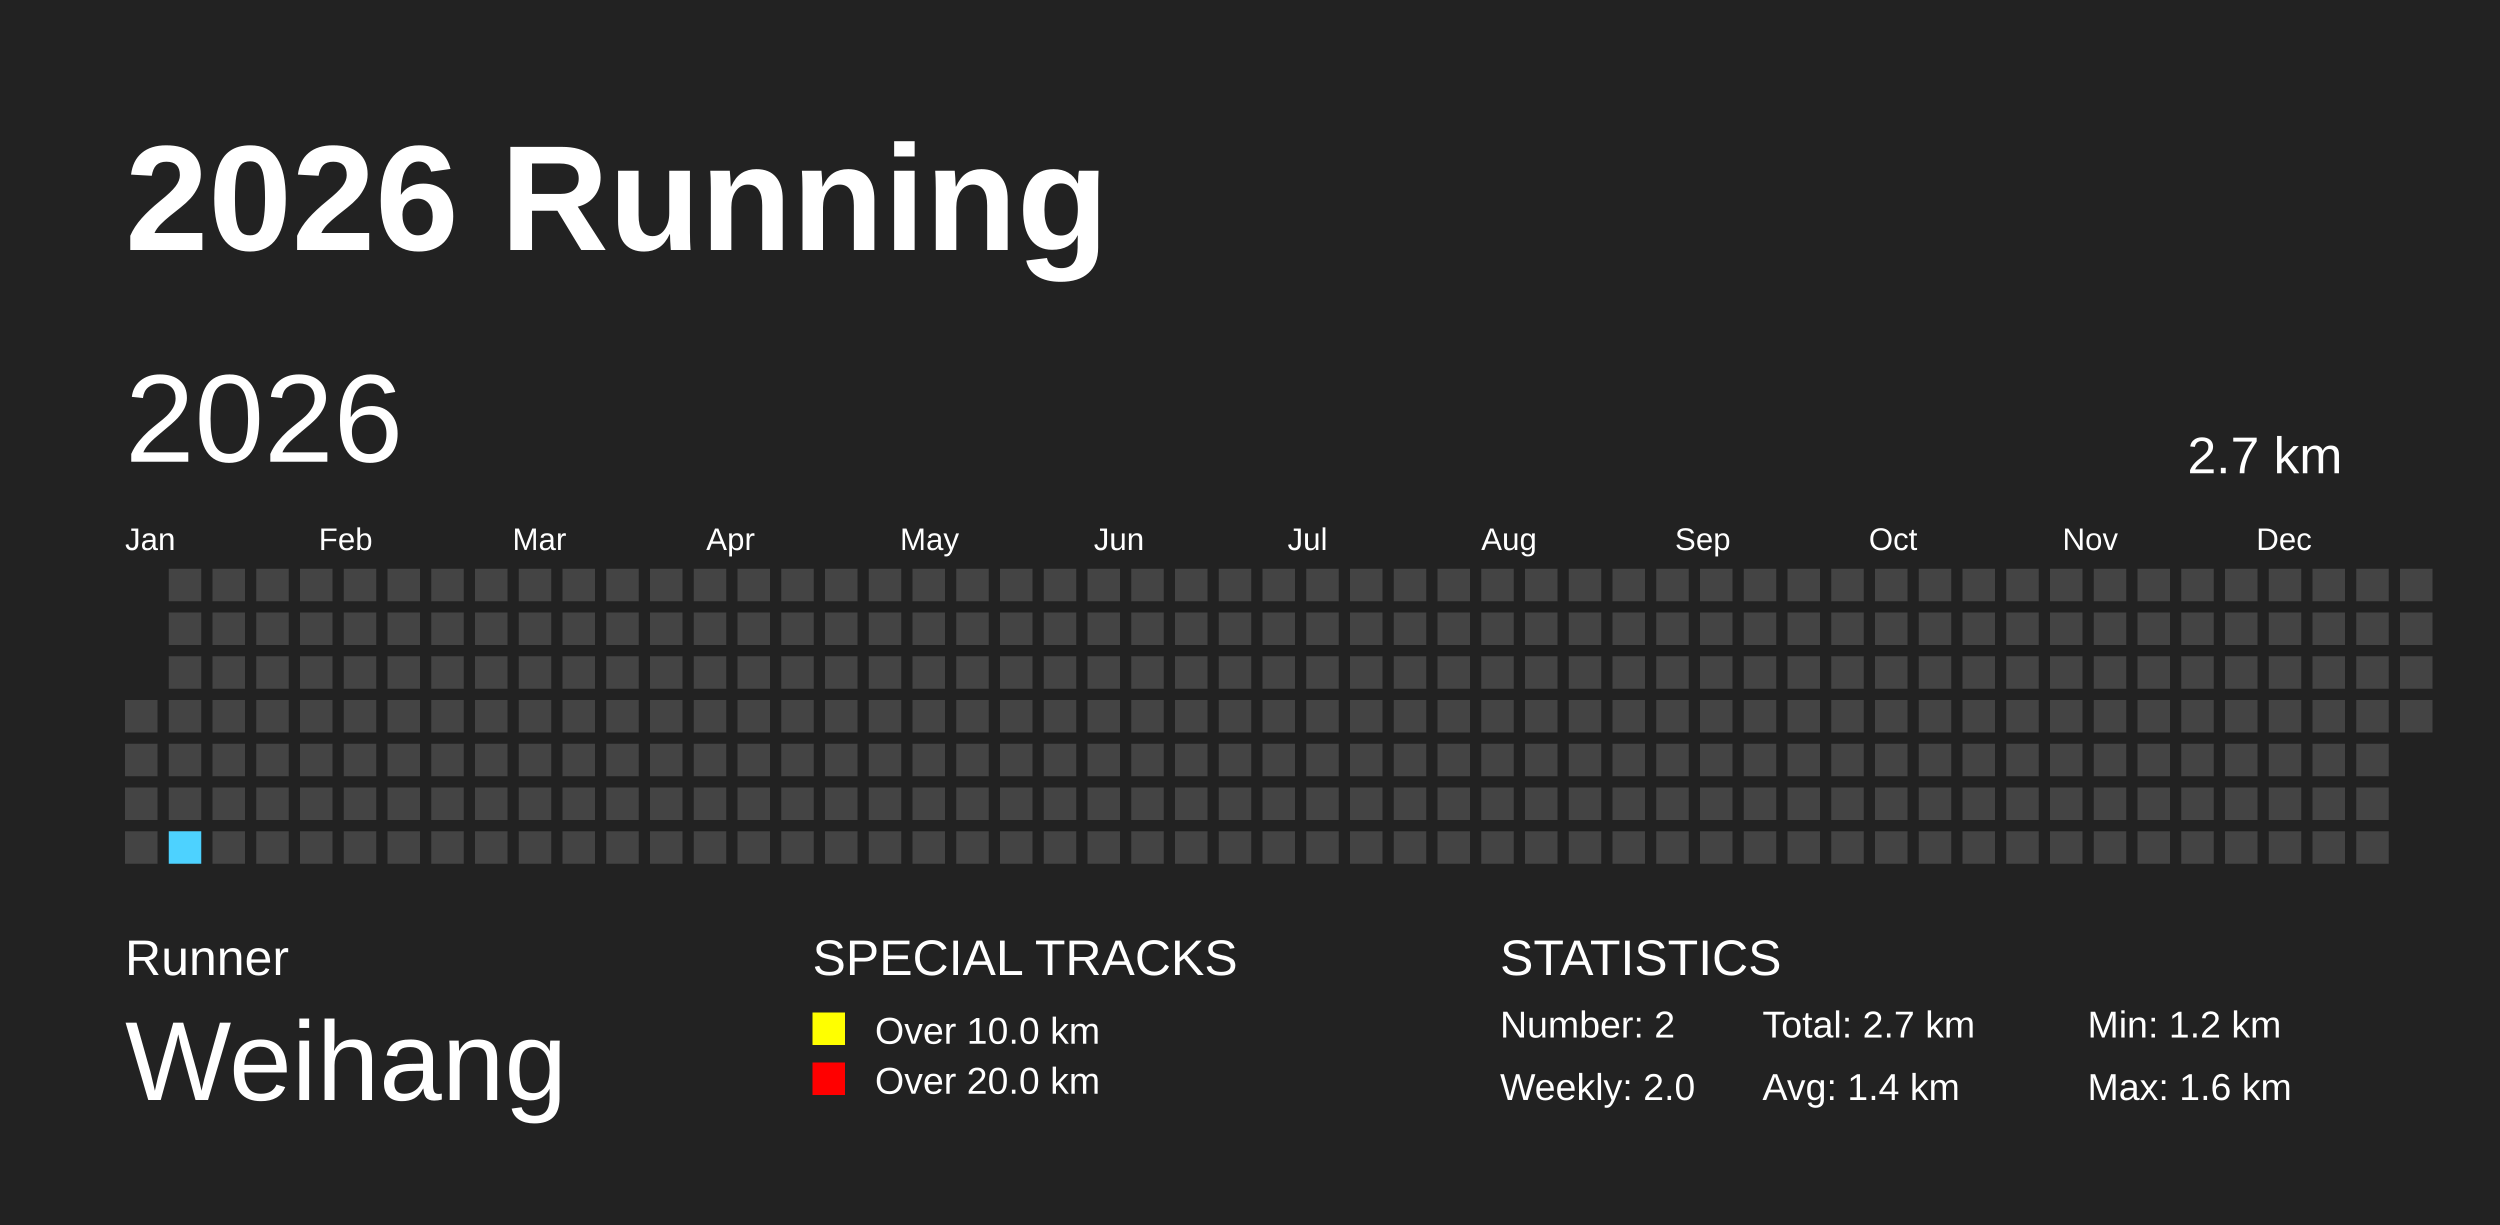
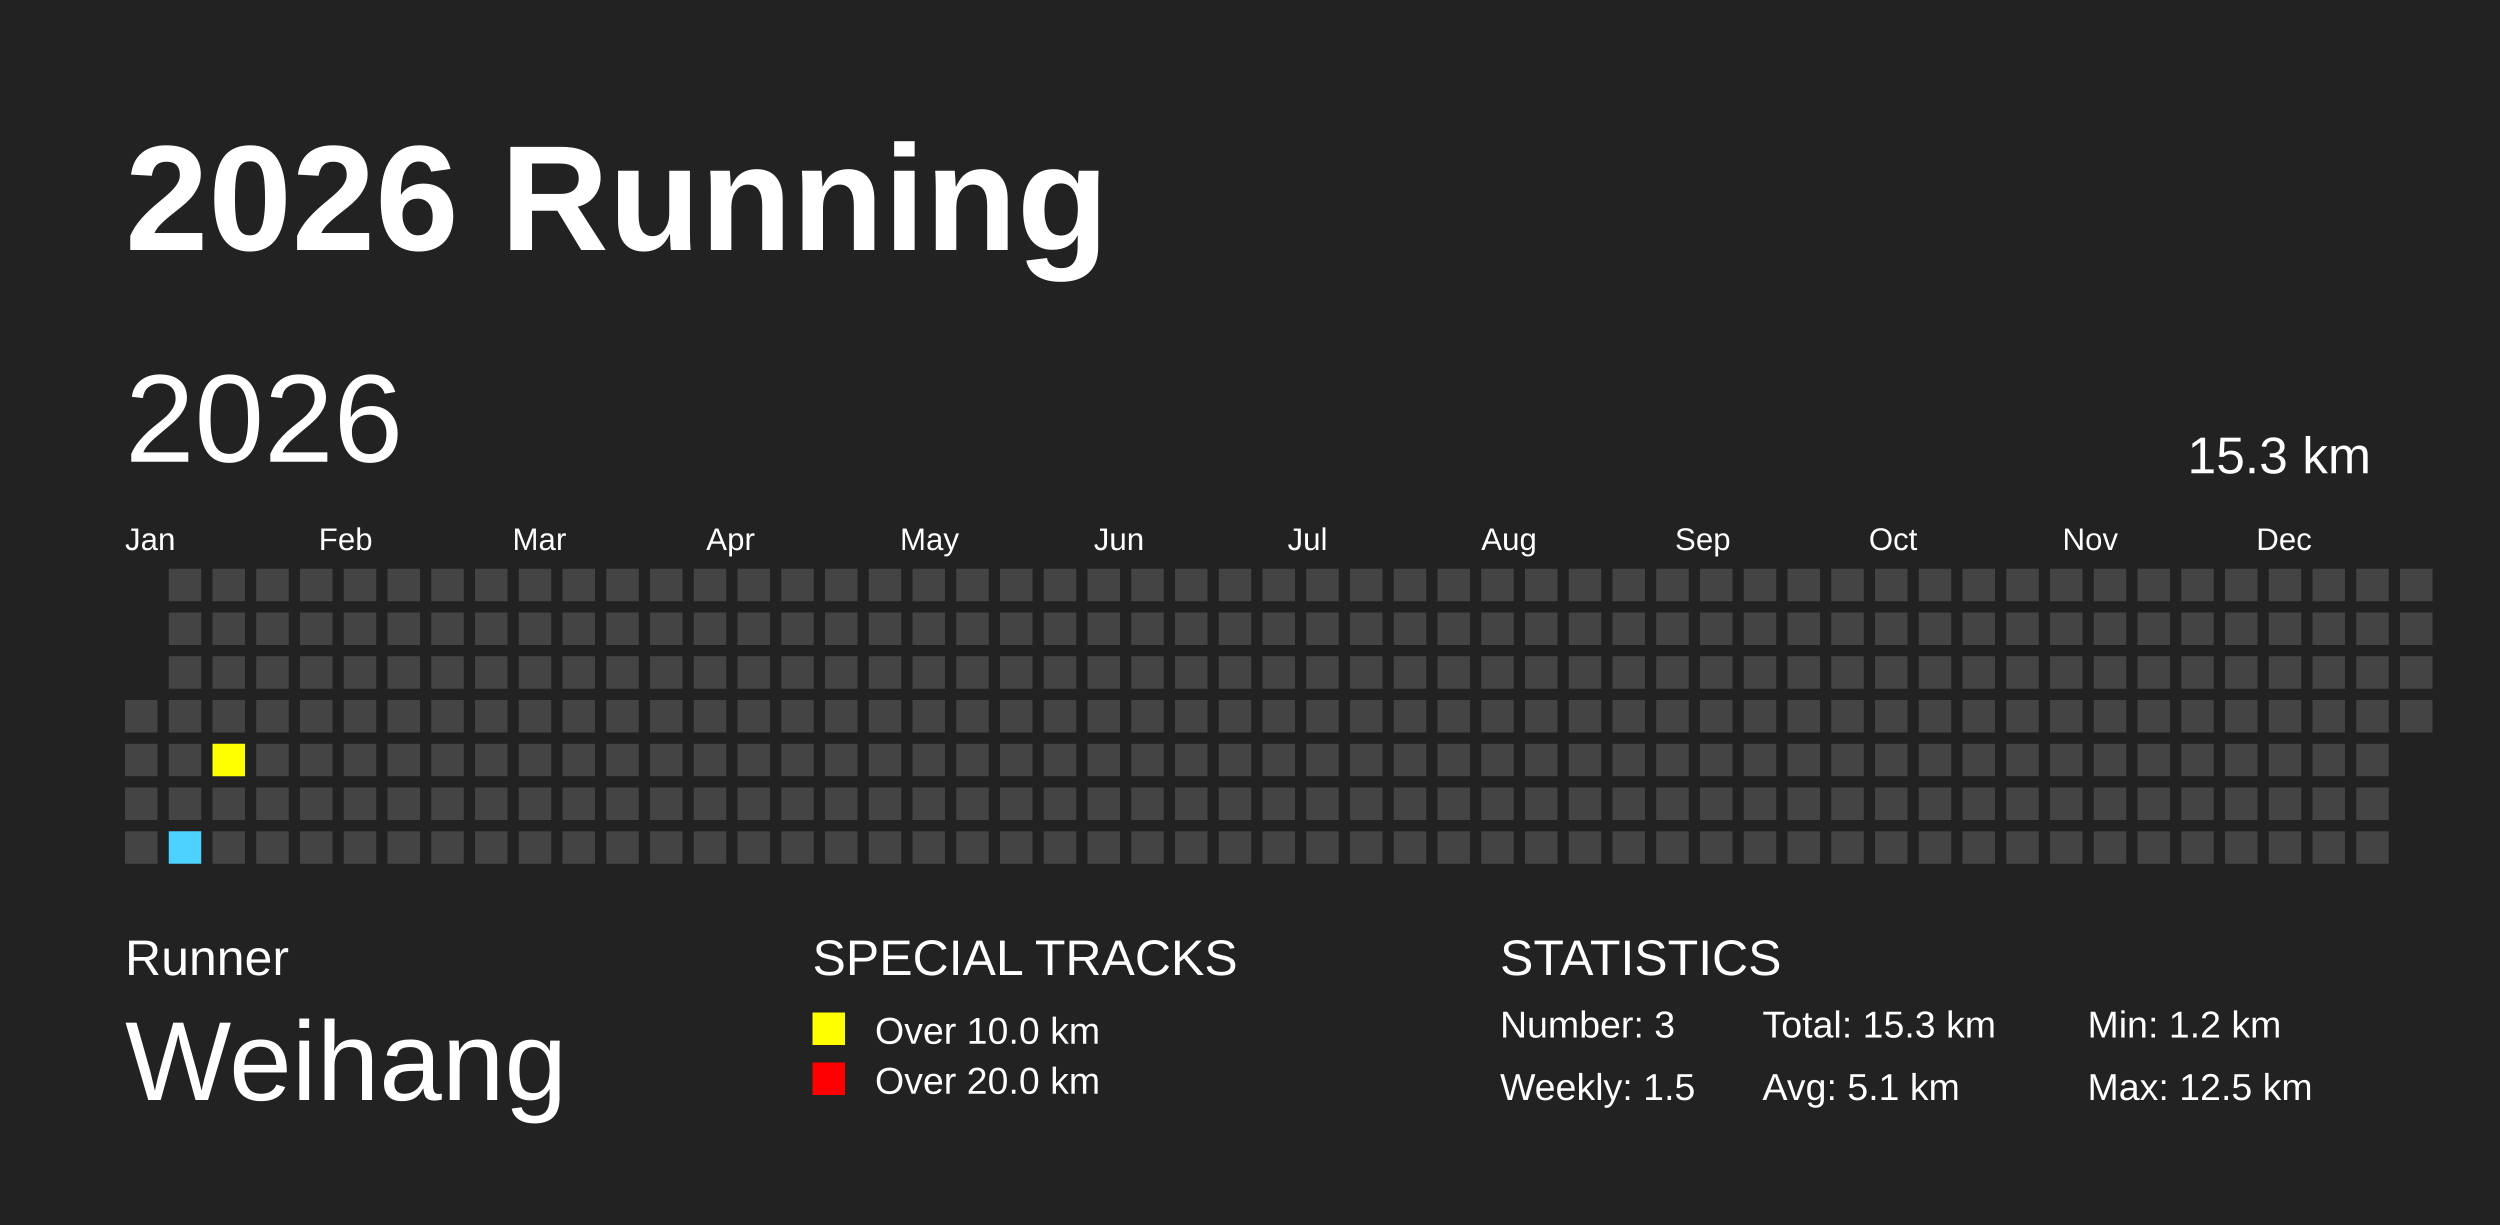
<svg xmlns="http://www.w3.org/2000/svg" baseProfile="full" height="98mm" version="1.1" viewBox="0,0,200,98" width="200mm">
  <defs />
  <rect fill="#222222" height="98" width="200" x="0" y="0" />
  <text fill="#FFFFFF" style="font-size:12px; font-family:Arial; font-weight:bold;" x="10" y="20">2026 Running</text>
  <text fill="#FFFFFF" style="font-size:4px; font-family:Arial" x="10" y="78">Runner</text>
  <text fill="#FFFFFF" style="font-size:9px; font-family:Arial" x="10" y="88">Weihang</text>
  <text fill="#FFFFFF" style="font-size:4px; font-family:Arial" x="65" y="78">SPECIAL TRACKS</text>
  <rect fill="yellow" height="2.6" width="2.6" x="65" y="81" />
  <text fill="#FFFFFF" style="font-size:3px; font-family:Arial" x="70" y="83.5">Over 10.0 km</text>
  <rect fill="red" height="2.6" width="2.6" x="65" y="85" />
  <text fill="#FFFFFF" style="font-size:3px; font-family:Arial" x="70" y="87.5">Over 20.0 km</text>
  <text fill="#FFFFFF" style="font-size:4px; font-family:Arial" x="120" y="78">STATISTICS</text>
-   <text fill="#FFFFFF" style="font-size:3px; font-family:Arial" x="120" y="83">Number: 2</text>
-   <text fill="#FFFFFF" style="font-size:3px; font-family:Arial" x="120" y="88">Weekly: 2.0</text>
-   <text fill="#FFFFFF" style="font-size:3px; font-family:Arial" x="141" y="83">Total: 2.7 km</text>
-   <text fill="#FFFFFF" style="font-size:3px; font-family:Arial" x="141" y="88">Avg: 1.4 km</text>
+   <text fill="#FFFFFF" style="font-size:3px; font-family:Arial" x="120" y="83">Number: 3</text>
+   <text fill="#FFFFFF" style="font-size:3px; font-family:Arial" x="120" y="88">Weekly: 1.5</text>
+   <text fill="#FFFFFF" style="font-size:3px; font-family:Arial" x="141" y="83">Total: 15.3 km</text>
+   <text fill="#FFFFFF" style="font-size:3px; font-family:Arial" x="141" y="88">Avg: 5.1 km</text>
  <text fill="#FFFFFF" style="font-size:3px; font-family:Arial" x="167" y="83">Min: 1.2 km</text>
-   <text fill="#FFFFFF" style="font-size:3px; font-family:Arial" x="167" y="88">Max: 1.6 km</text>
+   <text fill="#FFFFFF" style="font-size:3px; font-family:Arial" x="167" y="88">Max: 12.5 km</text>
  <text dominant-baseline="hanging" fill="#FFFFFF" style="font-size:10.0px; font-family:Arial;" x="10" y="30">2026</text>
-   <text dominant-baseline="hanging" fill="#FFFFFF" style="font-size:4.125px; font-family:Arial;" x="175" y="35">2.7 km</text>
+   <text dominant-baseline="hanging" fill="#FFFFFF" style="font-size:4.125px; font-family:Arial;" x="175" y="35">15.3 km</text>
  <text fill="#FFFFFF" style="font-size:2.5px; font-family:Arial" x="10.0" y="44">Jan</text>
  <text fill="#FFFFFF" style="font-size:2.5px; font-family:Arial" x="25.5" y="44">Feb</text>
  <text fill="#FFFFFF" style="font-size:2.5px; font-family:Arial" x="41.0" y="44">Mar</text>
  <text fill="#FFFFFF" style="font-size:2.5px; font-family:Arial" x="56.5" y="44">Apr</text>
  <text fill="#FFFFFF" style="font-size:2.5px; font-family:Arial" x="72.0" y="44">May</text>
  <text fill="#FFFFFF" style="font-size:2.5px; font-family:Arial" x="87.5" y="44">Jun</text>
  <text fill="#FFFFFF" style="font-size:2.5px; font-family:Arial" x="103.0" y="44">Jul</text>
  <text fill="#FFFFFF" style="font-size:2.5px; font-family:Arial" x="118.5" y="44">Aug</text>
  <text fill="#FFFFFF" style="font-size:2.5px; font-family:Arial" x="134.0" y="44">Sep</text>
  <text fill="#FFFFFF" style="font-size:2.5px; font-family:Arial" x="149.5" y="44">Oct</text>
  <text fill="#FFFFFF" style="font-size:2.5px; font-family:Arial" x="165.0" y="44">Nov</text>
  <text fill="#FFFFFF" style="font-size:2.5px; font-family:Arial" x="180.5" y="44">Dec</text>
  <rect fill="#444444" height="2.6" width="2.6" x="10.0" y="56.0" />
  <rect fill="#444444" height="2.6" width="2.6" x="10.0" y="59.5" />
  <rect fill="#444444" height="2.6" width="2.6" x="10.0" y="63.0" />
  <rect fill="#444444" height="2.6" width="2.6" x="10.0" y="66.5" />
  <rect fill="#444444" height="2.6" width="2.6" x="13.5" y="45.5" />
  <rect fill="#444444" height="2.6" width="2.6" x="13.5" y="49.0" />
  <rect fill="#444444" height="2.6" width="2.6" x="13.5" y="52.5" />
  <rect fill="#444444" height="2.6" width="2.6" x="13.5" y="56.0" />
  <rect fill="#444444" height="2.6" width="2.6" x="13.5" y="59.5" />
  <rect fill="#444444" height="2.6" width="2.6" x="13.5" y="63.0" />
  <rect fill="#4DD2FF" height="2.6" width="2.6" x="13.5" y="66.5" />
  <rect fill="#444444" height="2.6" width="2.6" x="17.0" y="45.5" />
  <rect fill="#444444" height="2.6" width="2.6" x="17.0" y="49.0" />
  <rect fill="#444444" height="2.6" width="2.6" x="17.0" y="52.5" />
  <rect fill="#444444" height="2.6" width="2.6" x="17.0" y="56.0" />
-   <rect fill="#444444" height="2.6" width="2.6" x="17.0" y="59.5" />
+   <rect fill="yellow" height="2.6" width="2.6" x="17.0" y="59.5" />
  <rect fill="#444444" height="2.6" width="2.6" x="17.0" y="63.0" />
  <rect fill="#444444" height="2.6" width="2.6" x="17.0" y="66.5" />
  <rect fill="#444444" height="2.6" width="2.6" x="20.5" y="45.5" />
  <rect fill="#444444" height="2.6" width="2.6" x="20.5" y="49.0" />
  <rect fill="#444444" height="2.6" width="2.6" x="20.5" y="52.5" />
  <rect fill="#444444" height="2.6" width="2.6" x="20.5" y="56.0" />
  <rect fill="#444444" height="2.6" width="2.6" x="20.5" y="59.5" />
  <rect fill="#444444" height="2.6" width="2.6" x="20.5" y="63.0" />
  <rect fill="#444444" height="2.6" width="2.6" x="20.5" y="66.5" />
  <rect fill="#444444" height="2.6" width="2.6" x="24.0" y="45.5" />
  <rect fill="#444444" height="2.6" width="2.6" x="24.0" y="49.0" />
  <rect fill="#444444" height="2.6" width="2.6" x="24.0" y="52.5" />
  <rect fill="#444444" height="2.6" width="2.6" x="24.0" y="56.0" />
  <rect fill="#444444" height="2.6" width="2.6" x="24.0" y="59.5" />
  <rect fill="#444444" height="2.6" width="2.6" x="24.0" y="63.0" />
  <rect fill="#444444" height="2.6" width="2.6" x="24.0" y="66.5" />
  <rect fill="#444444" height="2.6" width="2.6" x="27.5" y="45.5" />
  <rect fill="#444444" height="2.6" width="2.6" x="27.5" y="49.0" />
  <rect fill="#444444" height="2.6" width="2.6" x="27.5" y="52.5" />
  <rect fill="#444444" height="2.6" width="2.6" x="27.5" y="56.0" />
  <rect fill="#444444" height="2.6" width="2.6" x="27.5" y="59.5" />
  <rect fill="#444444" height="2.6" width="2.6" x="27.5" y="63.0" />
  <rect fill="#444444" height="2.6" width="2.6" x="27.5" y="66.5" />
  <rect fill="#444444" height="2.6" width="2.6" x="31.0" y="45.5" />
  <rect fill="#444444" height="2.6" width="2.6" x="31.0" y="49.0" />
  <rect fill="#444444" height="2.6" width="2.6" x="31.0" y="52.5" />
  <rect fill="#444444" height="2.6" width="2.6" x="31.0" y="56.0" />
  <rect fill="#444444" height="2.6" width="2.6" x="31.0" y="59.5" />
  <rect fill="#444444" height="2.6" width="2.6" x="31.0" y="63.0" />
  <rect fill="#444444" height="2.6" width="2.6" x="31.0" y="66.5" />
  <rect fill="#444444" height="2.6" width="2.6" x="34.5" y="45.5" />
  <rect fill="#444444" height="2.6" width="2.6" x="34.5" y="49.0" />
  <rect fill="#444444" height="2.6" width="2.6" x="34.5" y="52.5" />
  <rect fill="#444444" height="2.6" width="2.6" x="34.5" y="56.0" />
  <rect fill="#444444" height="2.6" width="2.6" x="34.5" y="59.5" />
  <rect fill="#444444" height="2.6" width="2.6" x="34.5" y="63.0" />
  <rect fill="#444444" height="2.6" width="2.6" x="34.5" y="66.5" />
  <rect fill="#444444" height="2.6" width="2.6" x="38.0" y="45.5" />
  <rect fill="#444444" height="2.6" width="2.6" x="38.0" y="49.0" />
  <rect fill="#444444" height="2.6" width="2.6" x="38.0" y="52.5" />
  <rect fill="#444444" height="2.6" width="2.6" x="38.0" y="56.0" />
  <rect fill="#444444" height="2.6" width="2.6" x="38.0" y="59.5" />
  <rect fill="#444444" height="2.6" width="2.6" x="38.0" y="63.0" />
  <rect fill="#444444" height="2.6" width="2.6" x="38.0" y="66.5" />
  <rect fill="#444444" height="2.6" width="2.6" x="41.5" y="45.5" />
  <rect fill="#444444" height="2.6" width="2.6" x="41.5" y="49.0" />
  <rect fill="#444444" height="2.6" width="2.6" x="41.5" y="52.5" />
  <rect fill="#444444" height="2.6" width="2.6" x="41.5" y="56.0" />
  <rect fill="#444444" height="2.6" width="2.6" x="41.5" y="59.5" />
  <rect fill="#444444" height="2.6" width="2.6" x="41.5" y="63.0" />
  <rect fill="#444444" height="2.6" width="2.6" x="41.5" y="66.5" />
  <rect fill="#444444" height="2.6" width="2.6" x="45.0" y="45.5" />
  <rect fill="#444444" height="2.6" width="2.6" x="45.0" y="49.0" />
  <rect fill="#444444" height="2.6" width="2.6" x="45.0" y="52.5" />
  <rect fill="#444444" height="2.6" width="2.6" x="45.0" y="56.0" />
  <rect fill="#444444" height="2.6" width="2.6" x="45.0" y="59.5" />
  <rect fill="#444444" height="2.6" width="2.6" x="45.0" y="63.0" />
  <rect fill="#444444" height="2.6" width="2.6" x="45.0" y="66.5" />
  <rect fill="#444444" height="2.6" width="2.6" x="48.5" y="45.5" />
  <rect fill="#444444" height="2.6" width="2.6" x="48.5" y="49.0" />
  <rect fill="#444444" height="2.6" width="2.6" x="48.5" y="52.5" />
  <rect fill="#444444" height="2.6" width="2.6" x="48.5" y="56.0" />
  <rect fill="#444444" height="2.6" width="2.6" x="48.5" y="59.5" />
  <rect fill="#444444" height="2.6" width="2.6" x="48.5" y="63.0" />
  <rect fill="#444444" height="2.6" width="2.6" x="48.5" y="66.5" />
  <rect fill="#444444" height="2.6" width="2.6" x="52.0" y="45.5" />
  <rect fill="#444444" height="2.6" width="2.6" x="52.0" y="49.0" />
  <rect fill="#444444" height="2.6" width="2.6" x="52.0" y="52.5" />
  <rect fill="#444444" height="2.6" width="2.6" x="52.0" y="56.0" />
  <rect fill="#444444" height="2.6" width="2.6" x="52.0" y="59.5" />
  <rect fill="#444444" height="2.6" width="2.6" x="52.0" y="63.0" />
  <rect fill="#444444" height="2.6" width="2.6" x="52.0" y="66.5" />
  <rect fill="#444444" height="2.6" width="2.6" x="55.5" y="45.5" />
  <rect fill="#444444" height="2.6" width="2.6" x="55.5" y="49.0" />
  <rect fill="#444444" height="2.6" width="2.6" x="55.5" y="52.5" />
  <rect fill="#444444" height="2.6" width="2.6" x="55.5" y="56.0" />
  <rect fill="#444444" height="2.6" width="2.6" x="55.5" y="59.5" />
  <rect fill="#444444" height="2.6" width="2.6" x="55.5" y="63.0" />
  <rect fill="#444444" height="2.6" width="2.6" x="55.5" y="66.5" />
  <rect fill="#444444" height="2.6" width="2.6" x="59.0" y="45.5" />
  <rect fill="#444444" height="2.6" width="2.6" x="59.0" y="49.0" />
  <rect fill="#444444" height="2.6" width="2.6" x="59.0" y="52.5" />
  <rect fill="#444444" height="2.6" width="2.6" x="59.0" y="56.0" />
  <rect fill="#444444" height="2.6" width="2.6" x="59.0" y="59.5" />
  <rect fill="#444444" height="2.6" width="2.6" x="59.0" y="63.0" />
  <rect fill="#444444" height="2.6" width="2.6" x="59.0" y="66.5" />
  <rect fill="#444444" height="2.6" width="2.6" x="62.5" y="45.5" />
  <rect fill="#444444" height="2.6" width="2.6" x="62.5" y="49.0" />
  <rect fill="#444444" height="2.6" width="2.6" x="62.5" y="52.5" />
  <rect fill="#444444" height="2.6" width="2.6" x="62.5" y="56.0" />
  <rect fill="#444444" height="2.6" width="2.6" x="62.5" y="59.5" />
  <rect fill="#444444" height="2.6" width="2.6" x="62.5" y="63.0" />
  <rect fill="#444444" height="2.6" width="2.6" x="62.5" y="66.5" />
  <rect fill="#444444" height="2.6" width="2.6" x="66.0" y="45.5" />
  <rect fill="#444444" height="2.6" width="2.6" x="66.0" y="49.0" />
  <rect fill="#444444" height="2.6" width="2.6" x="66.0" y="52.5" />
  <rect fill="#444444" height="2.6" width="2.6" x="66.0" y="56.0" />
  <rect fill="#444444" height="2.6" width="2.6" x="66.0" y="59.5" />
  <rect fill="#444444" height="2.6" width="2.6" x="66.0" y="63.0" />
  <rect fill="#444444" height="2.6" width="2.6" x="66.0" y="66.5" />
  <rect fill="#444444" height="2.6" width="2.6" x="69.5" y="45.5" />
  <rect fill="#444444" height="2.6" width="2.6" x="69.5" y="49.0" />
  <rect fill="#444444" height="2.6" width="2.6" x="69.5" y="52.5" />
  <rect fill="#444444" height="2.6" width="2.6" x="69.5" y="56.0" />
  <rect fill="#444444" height="2.6" width="2.6" x="69.5" y="59.5" />
  <rect fill="#444444" height="2.6" width="2.6" x="69.5" y="63.0" />
  <rect fill="#444444" height="2.6" width="2.6" x="69.5" y="66.5" />
  <rect fill="#444444" height="2.6" width="2.6" x="73.0" y="45.5" />
  <rect fill="#444444" height="2.6" width="2.6" x="73.0" y="49.0" />
  <rect fill="#444444" height="2.6" width="2.6" x="73.0" y="52.5" />
  <rect fill="#444444" height="2.6" width="2.6" x="73.0" y="56.0" />
  <rect fill="#444444" height="2.6" width="2.6" x="73.0" y="59.5" />
  <rect fill="#444444" height="2.6" width="2.6" x="73.0" y="63.0" />
  <rect fill="#444444" height="2.6" width="2.6" x="73.0" y="66.5" />
  <rect fill="#444444" height="2.6" width="2.6" x="76.5" y="45.5" />
  <rect fill="#444444" height="2.6" width="2.6" x="76.5" y="49.0" />
  <rect fill="#444444" height="2.6" width="2.6" x="76.5" y="52.5" />
  <rect fill="#444444" height="2.6" width="2.6" x="76.5" y="56.0" />
  <rect fill="#444444" height="2.6" width="2.6" x="76.5" y="59.5" />
  <rect fill="#444444" height="2.6" width="2.6" x="76.5" y="63.0" />
  <rect fill="#444444" height="2.6" width="2.6" x="76.5" y="66.5" />
  <rect fill="#444444" height="2.6" width="2.6" x="80.0" y="45.5" />
  <rect fill="#444444" height="2.6" width="2.6" x="80.0" y="49.0" />
  <rect fill="#444444" height="2.6" width="2.6" x="80.0" y="52.5" />
  <rect fill="#444444" height="2.6" width="2.6" x="80.0" y="56.0" />
  <rect fill="#444444" height="2.6" width="2.6" x="80.0" y="59.5" />
  <rect fill="#444444" height="2.6" width="2.6" x="80.0" y="63.0" />
  <rect fill="#444444" height="2.6" width="2.6" x="80.0" y="66.5" />
  <rect fill="#444444" height="2.6" width="2.6" x="83.5" y="45.5" />
  <rect fill="#444444" height="2.6" width="2.6" x="83.5" y="49.0" />
  <rect fill="#444444" height="2.6" width="2.6" x="83.5" y="52.5" />
  <rect fill="#444444" height="2.6" width="2.6" x="83.5" y="56.0" />
  <rect fill="#444444" height="2.6" width="2.6" x="83.5" y="59.5" />
  <rect fill="#444444" height="2.6" width="2.6" x="83.5" y="63.0" />
  <rect fill="#444444" height="2.6" width="2.6" x="83.5" y="66.5" />
  <rect fill="#444444" height="2.6" width="2.6" x="87.0" y="45.5" />
  <rect fill="#444444" height="2.6" width="2.6" x="87.0" y="49.0" />
  <rect fill="#444444" height="2.6" width="2.6" x="87.0" y="52.5" />
  <rect fill="#444444" height="2.6" width="2.6" x="87.0" y="56.0" />
  <rect fill="#444444" height="2.6" width="2.6" x="87.0" y="59.5" />
  <rect fill="#444444" height="2.6" width="2.6" x="87.0" y="63.0" />
  <rect fill="#444444" height="2.6" width="2.6" x="87.0" y="66.5" />
  <rect fill="#444444" height="2.6" width="2.6" x="90.5" y="45.5" />
  <rect fill="#444444" height="2.6" width="2.6" x="90.5" y="49.0" />
  <rect fill="#444444" height="2.6" width="2.6" x="90.5" y="52.5" />
  <rect fill="#444444" height="2.6" width="2.6" x="90.5" y="56.0" />
  <rect fill="#444444" height="2.6" width="2.6" x="90.5" y="59.5" />
  <rect fill="#444444" height="2.6" width="2.6" x="90.5" y="63.0" />
  <rect fill="#444444" height="2.6" width="2.6" x="90.5" y="66.5" />
  <rect fill="#444444" height="2.6" width="2.6" x="94.0" y="45.5" />
  <rect fill="#444444" height="2.6" width="2.6" x="94.0" y="49.0" />
  <rect fill="#444444" height="2.6" width="2.6" x="94.0" y="52.5" />
  <rect fill="#444444" height="2.6" width="2.6" x="94.0" y="56.0" />
  <rect fill="#444444" height="2.6" width="2.6" x="94.0" y="59.5" />
  <rect fill="#444444" height="2.6" width="2.6" x="94.0" y="63.0" />
  <rect fill="#444444" height="2.6" width="2.6" x="94.0" y="66.5" />
  <rect fill="#444444" height="2.6" width="2.6" x="97.5" y="45.5" />
  <rect fill="#444444" height="2.6" width="2.6" x="97.5" y="49.0" />
  <rect fill="#444444" height="2.6" width="2.6" x="97.5" y="52.5" />
  <rect fill="#444444" height="2.6" width="2.6" x="97.5" y="56.0" />
  <rect fill="#444444" height="2.6" width="2.6" x="97.5" y="59.5" />
  <rect fill="#444444" height="2.6" width="2.6" x="97.5" y="63.0" />
  <rect fill="#444444" height="2.6" width="2.6" x="97.5" y="66.5" />
  <rect fill="#444444" height="2.6" width="2.6" x="101.0" y="45.5" />
  <rect fill="#444444" height="2.6" width="2.6" x="101.0" y="49.0" />
  <rect fill="#444444" height="2.6" width="2.6" x="101.0" y="52.5" />
  <rect fill="#444444" height="2.6" width="2.6" x="101.0" y="56.0" />
  <rect fill="#444444" height="2.6" width="2.6" x="101.0" y="59.5" />
  <rect fill="#444444" height="2.6" width="2.6" x="101.0" y="63.0" />
  <rect fill="#444444" height="2.6" width="2.6" x="101.0" y="66.5" />
  <rect fill="#444444" height="2.6" width="2.6" x="104.5" y="45.5" />
  <rect fill="#444444" height="2.6" width="2.6" x="104.5" y="49.0" />
  <rect fill="#444444" height="2.6" width="2.6" x="104.5" y="52.5" />
  <rect fill="#444444" height="2.6" width="2.6" x="104.5" y="56.0" />
  <rect fill="#444444" height="2.6" width="2.6" x="104.5" y="59.5" />
  <rect fill="#444444" height="2.6" width="2.6" x="104.5" y="63.0" />
  <rect fill="#444444" height="2.6" width="2.6" x="104.5" y="66.5" />
  <rect fill="#444444" height="2.6" width="2.6" x="108.0" y="45.5" />
  <rect fill="#444444" height="2.6" width="2.6" x="108.0" y="49.0" />
  <rect fill="#444444" height="2.6" width="2.6" x="108.0" y="52.5" />
  <rect fill="#444444" height="2.6" width="2.6" x="108.0" y="56.0" />
  <rect fill="#444444" height="2.6" width="2.6" x="108.0" y="59.5" />
  <rect fill="#444444" height="2.6" width="2.6" x="108.0" y="63.0" />
  <rect fill="#444444" height="2.6" width="2.6" x="108.0" y="66.5" />
  <rect fill="#444444" height="2.6" width="2.6" x="111.5" y="45.5" />
  <rect fill="#444444" height="2.6" width="2.6" x="111.5" y="49.0" />
  <rect fill="#444444" height="2.6" width="2.6" x="111.5" y="52.5" />
  <rect fill="#444444" height="2.6" width="2.6" x="111.5" y="56.0" />
  <rect fill="#444444" height="2.6" width="2.6" x="111.5" y="59.5" />
  <rect fill="#444444" height="2.6" width="2.6" x="111.5" y="63.0" />
  <rect fill="#444444" height="2.6" width="2.6" x="111.5" y="66.5" />
  <rect fill="#444444" height="2.6" width="2.6" x="115.0" y="45.5" />
  <rect fill="#444444" height="2.6" width="2.6" x="115.0" y="49.0" />
  <rect fill="#444444" height="2.6" width="2.6" x="115.0" y="52.5" />
  <rect fill="#444444" height="2.6" width="2.6" x="115.0" y="56.0" />
  <rect fill="#444444" height="2.6" width="2.6" x="115.0" y="59.5" />
  <rect fill="#444444" height="2.6" width="2.6" x="115.0" y="63.0" />
  <rect fill="#444444" height="2.6" width="2.6" x="115.0" y="66.5" />
  <rect fill="#444444" height="2.6" width="2.6" x="118.5" y="45.5" />
  <rect fill="#444444" height="2.6" width="2.6" x="118.5" y="49.0" />
  <rect fill="#444444" height="2.6" width="2.6" x="118.5" y="52.5" />
  <rect fill="#444444" height="2.6" width="2.6" x="118.5" y="56.0" />
  <rect fill="#444444" height="2.6" width="2.6" x="118.5" y="59.5" />
  <rect fill="#444444" height="2.6" width="2.6" x="118.5" y="63.0" />
  <rect fill="#444444" height="2.6" width="2.6" x="118.5" y="66.5" />
  <rect fill="#444444" height="2.6" width="2.6" x="122.0" y="45.5" />
  <rect fill="#444444" height="2.6" width="2.6" x="122.0" y="49.0" />
  <rect fill="#444444" height="2.6" width="2.6" x="122.0" y="52.5" />
  <rect fill="#444444" height="2.6" width="2.6" x="122.0" y="56.0" />
  <rect fill="#444444" height="2.6" width="2.6" x="122.0" y="59.5" />
  <rect fill="#444444" height="2.6" width="2.6" x="122.0" y="63.0" />
  <rect fill="#444444" height="2.6" width="2.6" x="122.0" y="66.5" />
  <rect fill="#444444" height="2.6" width="2.6" x="125.5" y="45.5" />
  <rect fill="#444444" height="2.6" width="2.6" x="125.5" y="49.0" />
  <rect fill="#444444" height="2.6" width="2.6" x="125.5" y="52.5" />
  <rect fill="#444444" height="2.6" width="2.6" x="125.5" y="56.0" />
  <rect fill="#444444" height="2.6" width="2.6" x="125.5" y="59.5" />
  <rect fill="#444444" height="2.6" width="2.6" x="125.5" y="63.0" />
  <rect fill="#444444" height="2.6" width="2.6" x="125.5" y="66.5" />
  <rect fill="#444444" height="2.6" width="2.6" x="129.0" y="45.5" />
  <rect fill="#444444" height="2.6" width="2.6" x="129.0" y="49.0" />
  <rect fill="#444444" height="2.6" width="2.6" x="129.0" y="52.5" />
  <rect fill="#444444" height="2.6" width="2.6" x="129.0" y="56.0" />
  <rect fill="#444444" height="2.6" width="2.6" x="129.0" y="59.5" />
  <rect fill="#444444" height="2.6" width="2.6" x="129.0" y="63.0" />
  <rect fill="#444444" height="2.6" width="2.6" x="129.0" y="66.5" />
  <rect fill="#444444" height="2.6" width="2.6" x="132.5" y="45.5" />
  <rect fill="#444444" height="2.6" width="2.6" x="132.5" y="49.0" />
  <rect fill="#444444" height="2.6" width="2.6" x="132.5" y="52.5" />
  <rect fill="#444444" height="2.6" width="2.6" x="132.5" y="56.0" />
  <rect fill="#444444" height="2.6" width="2.6" x="132.5" y="59.5" />
  <rect fill="#444444" height="2.6" width="2.6" x="132.5" y="63.0" />
  <rect fill="#444444" height="2.6" width="2.6" x="132.5" y="66.5" />
  <rect fill="#444444" height="2.6" width="2.6" x="136.0" y="45.5" />
  <rect fill="#444444" height="2.6" width="2.6" x="136.0" y="49.0" />
  <rect fill="#444444" height="2.6" width="2.6" x="136.0" y="52.5" />
  <rect fill="#444444" height="2.6" width="2.6" x="136.0" y="56.0" />
  <rect fill="#444444" height="2.6" width="2.6" x="136.0" y="59.5" />
  <rect fill="#444444" height="2.6" width="2.6" x="136.0" y="63.0" />
  <rect fill="#444444" height="2.6" width="2.6" x="136.0" y="66.5" />
  <rect fill="#444444" height="2.6" width="2.6" x="139.5" y="45.5" />
  <rect fill="#444444" height="2.6" width="2.6" x="139.5" y="49.0" />
  <rect fill="#444444" height="2.6" width="2.6" x="139.5" y="52.5" />
  <rect fill="#444444" height="2.6" width="2.6" x="139.5" y="56.0" />
  <rect fill="#444444" height="2.6" width="2.6" x="139.5" y="59.5" />
  <rect fill="#444444" height="2.6" width="2.6" x="139.5" y="63.0" />
  <rect fill="#444444" height="2.6" width="2.6" x="139.5" y="66.5" />
  <rect fill="#444444" height="2.6" width="2.6" x="143.0" y="45.5" />
  <rect fill="#444444" height="2.6" width="2.6" x="143.0" y="49.0" />
  <rect fill="#444444" height="2.6" width="2.6" x="143.0" y="52.5" />
  <rect fill="#444444" height="2.6" width="2.6" x="143.0" y="56.0" />
  <rect fill="#444444" height="2.6" width="2.6" x="143.0" y="59.5" />
  <rect fill="#444444" height="2.6" width="2.6" x="143.0" y="63.0" />
  <rect fill="#444444" height="2.6" width="2.6" x="143.0" y="66.5" />
  <rect fill="#444444" height="2.6" width="2.6" x="146.5" y="45.5" />
  <rect fill="#444444" height="2.6" width="2.6" x="146.5" y="49.0" />
  <rect fill="#444444" height="2.6" width="2.6" x="146.5" y="52.5" />
  <rect fill="#444444" height="2.6" width="2.6" x="146.5" y="56.0" />
  <rect fill="#444444" height="2.6" width="2.6" x="146.5" y="59.5" />
  <rect fill="#444444" height="2.6" width="2.6" x="146.5" y="63.0" />
  <rect fill="#444444" height="2.6" width="2.6" x="146.5" y="66.5" />
  <rect fill="#444444" height="2.6" width="2.6" x="150.0" y="45.5" />
  <rect fill="#444444" height="2.6" width="2.6" x="150.0" y="49.0" />
  <rect fill="#444444" height="2.6" width="2.6" x="150.0" y="52.5" />
  <rect fill="#444444" height="2.6" width="2.6" x="150.0" y="56.0" />
  <rect fill="#444444" height="2.6" width="2.6" x="150.0" y="59.5" />
  <rect fill="#444444" height="2.6" width="2.6" x="150.0" y="63.0" />
  <rect fill="#444444" height="2.6" width="2.6" x="150.0" y="66.5" />
  <rect fill="#444444" height="2.6" width="2.6" x="153.5" y="45.5" />
  <rect fill="#444444" height="2.6" width="2.6" x="153.5" y="49.0" />
  <rect fill="#444444" height="2.6" width="2.6" x="153.5" y="52.5" />
  <rect fill="#444444" height="2.6" width="2.6" x="153.5" y="56.0" />
  <rect fill="#444444" height="2.6" width="2.6" x="153.5" y="59.5" />
  <rect fill="#444444" height="2.6" width="2.6" x="153.5" y="63.0" />
  <rect fill="#444444" height="2.6" width="2.6" x="153.5" y="66.5" />
  <rect fill="#444444" height="2.6" width="2.6" x="157.0" y="45.5" />
  <rect fill="#444444" height="2.6" width="2.6" x="157.0" y="49.0" />
  <rect fill="#444444" height="2.6" width="2.6" x="157.0" y="52.5" />
  <rect fill="#444444" height="2.6" width="2.6" x="157.0" y="56.0" />
  <rect fill="#444444" height="2.6" width="2.6" x="157.0" y="59.5" />
  <rect fill="#444444" height="2.6" width="2.6" x="157.0" y="63.0" />
  <rect fill="#444444" height="2.6" width="2.6" x="157.0" y="66.5" />
  <rect fill="#444444" height="2.6" width="2.6" x="160.5" y="45.5" />
  <rect fill="#444444" height="2.6" width="2.6" x="160.5" y="49.0" />
  <rect fill="#444444" height="2.6" width="2.6" x="160.5" y="52.5" />
  <rect fill="#444444" height="2.6" width="2.6" x="160.5" y="56.0" />
  <rect fill="#444444" height="2.6" width="2.6" x="160.5" y="59.5" />
  <rect fill="#444444" height="2.6" width="2.6" x="160.5" y="63.0" />
  <rect fill="#444444" height="2.6" width="2.6" x="160.5" y="66.5" />
  <rect fill="#444444" height="2.6" width="2.6" x="164.0" y="45.5" />
  <rect fill="#444444" height="2.6" width="2.6" x="164.0" y="49.0" />
  <rect fill="#444444" height="2.6" width="2.6" x="164.0" y="52.5" />
  <rect fill="#444444" height="2.6" width="2.6" x="164.0" y="56.0" />
  <rect fill="#444444" height="2.6" width="2.6" x="164.0" y="59.5" />
  <rect fill="#444444" height="2.6" width="2.6" x="164.0" y="63.0" />
  <rect fill="#444444" height="2.6" width="2.6" x="164.0" y="66.5" />
  <rect fill="#444444" height="2.6" width="2.6" x="167.5" y="45.5" />
  <rect fill="#444444" height="2.6" width="2.6" x="167.5" y="49.0" />
  <rect fill="#444444" height="2.6" width="2.6" x="167.5" y="52.5" />
  <rect fill="#444444" height="2.6" width="2.6" x="167.5" y="56.0" />
  <rect fill="#444444" height="2.6" width="2.6" x="167.5" y="59.5" />
  <rect fill="#444444" height="2.6" width="2.6" x="167.5" y="63.0" />
  <rect fill="#444444" height="2.6" width="2.6" x="167.5" y="66.5" />
  <rect fill="#444444" height="2.6" width="2.6" x="171.0" y="45.5" />
  <rect fill="#444444" height="2.6" width="2.6" x="171.0" y="49.0" />
  <rect fill="#444444" height="2.6" width="2.6" x="171.0" y="52.5" />
  <rect fill="#444444" height="2.6" width="2.6" x="171.0" y="56.0" />
  <rect fill="#444444" height="2.6" width="2.6" x="171.0" y="59.5" />
  <rect fill="#444444" height="2.6" width="2.6" x="171.0" y="63.0" />
  <rect fill="#444444" height="2.6" width="2.6" x="171.0" y="66.5" />
  <rect fill="#444444" height="2.6" width="2.6" x="174.5" y="45.5" />
  <rect fill="#444444" height="2.6" width="2.6" x="174.5" y="49.0" />
  <rect fill="#444444" height="2.6" width="2.6" x="174.5" y="52.5" />
  <rect fill="#444444" height="2.6" width="2.6" x="174.5" y="56.0" />
  <rect fill="#444444" height="2.6" width="2.6" x="174.5" y="59.5" />
  <rect fill="#444444" height="2.6" width="2.6" x="174.5" y="63.0" />
  <rect fill="#444444" height="2.6" width="2.6" x="174.5" y="66.5" />
  <rect fill="#444444" height="2.6" width="2.6" x="178.0" y="45.5" />
  <rect fill="#444444" height="2.6" width="2.6" x="178.0" y="49.0" />
  <rect fill="#444444" height="2.6" width="2.6" x="178.0" y="52.5" />
  <rect fill="#444444" height="2.6" width="2.6" x="178.0" y="56.0" />
  <rect fill="#444444" height="2.6" width="2.6" x="178.0" y="59.5" />
  <rect fill="#444444" height="2.6" width="2.6" x="178.0" y="63.0" />
  <rect fill="#444444" height="2.6" width="2.6" x="178.0" y="66.5" />
  <rect fill="#444444" height="2.6" width="2.6" x="181.5" y="45.5" />
  <rect fill="#444444" height="2.6" width="2.6" x="181.5" y="49.0" />
  <rect fill="#444444" height="2.6" width="2.6" x="181.5" y="52.5" />
  <rect fill="#444444" height="2.6" width="2.6" x="181.5" y="56.0" />
  <rect fill="#444444" height="2.6" width="2.6" x="181.5" y="59.5" />
  <rect fill="#444444" height="2.6" width="2.6" x="181.5" y="63.0" />
  <rect fill="#444444" height="2.6" width="2.6" x="181.5" y="66.5" />
  <rect fill="#444444" height="2.6" width="2.6" x="185.0" y="45.5" />
  <rect fill="#444444" height="2.6" width="2.6" x="185.0" y="49.0" />
  <rect fill="#444444" height="2.6" width="2.6" x="185.0" y="52.5" />
  <rect fill="#444444" height="2.6" width="2.6" x="185.0" y="56.0" />
  <rect fill="#444444" height="2.6" width="2.6" x="185.0" y="59.5" />
  <rect fill="#444444" height="2.6" width="2.6" x="185.0" y="63.0" />
  <rect fill="#444444" height="2.6" width="2.6" x="185.0" y="66.5" />
  <rect fill="#444444" height="2.6" width="2.6" x="188.5" y="45.5" />
  <rect fill="#444444" height="2.6" width="2.6" x="188.5" y="49.0" />
  <rect fill="#444444" height="2.6" width="2.6" x="188.5" y="52.5" />
  <rect fill="#444444" height="2.6" width="2.6" x="188.5" y="56.0" />
  <rect fill="#444444" height="2.6" width="2.6" x="188.5" y="59.5" />
  <rect fill="#444444" height="2.6" width="2.6" x="188.5" y="63.0" />
  <rect fill="#444444" height="2.6" width="2.6" x="188.5" y="66.5" />
  <rect fill="#444444" height="2.6" width="2.6" x="192.0" y="45.5" />
  <rect fill="#444444" height="2.6" width="2.6" x="192.0" y="49.0" />
  <rect fill="#444444" height="2.6" width="2.6" x="192.0" y="52.5" />
  <rect fill="#444444" height="2.6" width="2.6" x="192.0" y="56.0" />
</svg>
